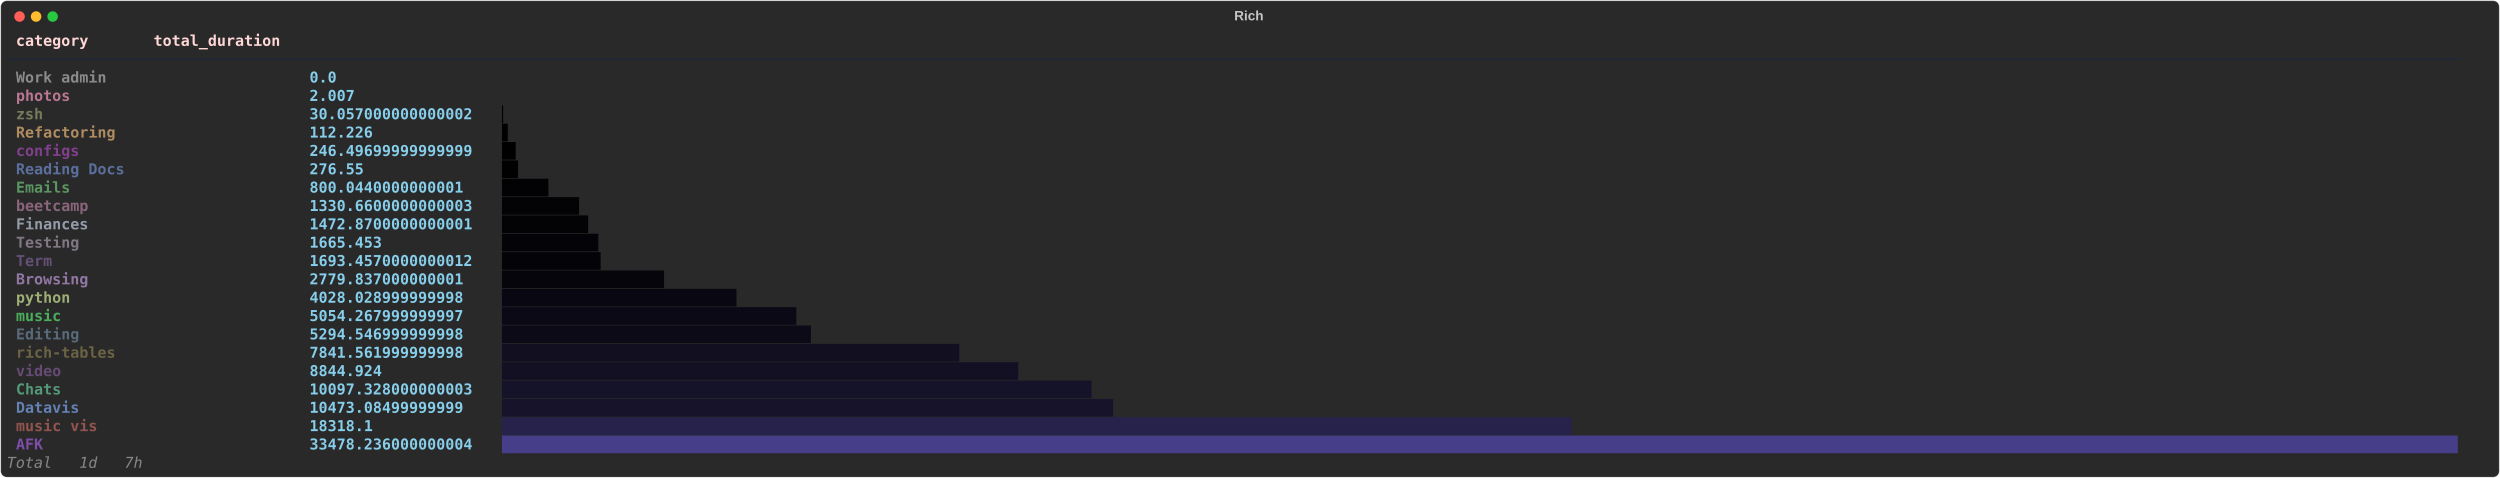
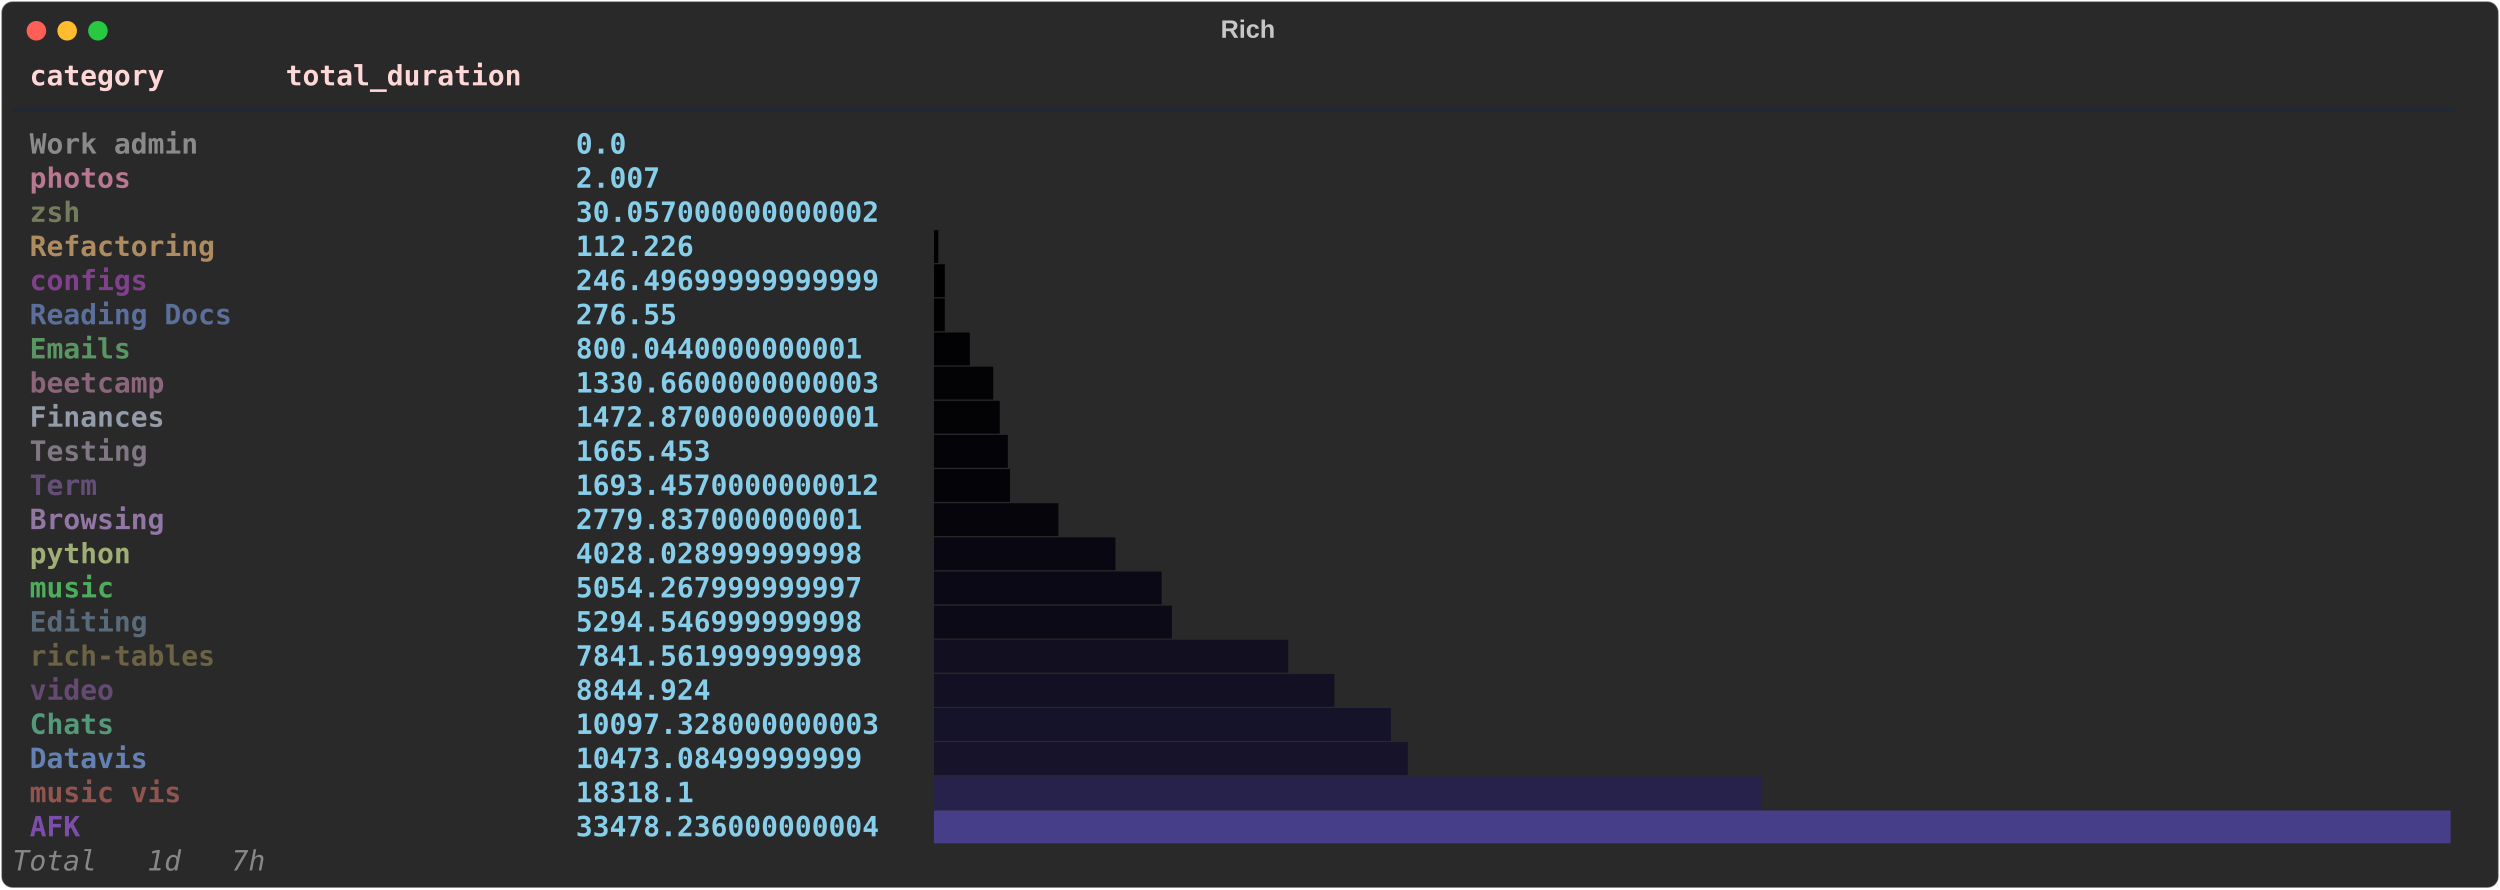
- <svg xmlns="http://www.w3.org/2000/svg" class="rich-terminal" viewBox="0 0 3325 635.6">
+ <svg xmlns="http://www.w3.org/2000/svg" class="rich-terminal" viewBox="0 0 1787 635.6">
  <style>

    @font-face {
        font-family: "Fira Code";
        src: local("FiraCode-Regular"),
                url("https://cdnjs.cloudflare.com/ajax/libs/firacode/6.2.0/woff2/FiraCode-Regular.woff2") format("woff2"),
                url("https://cdnjs.cloudflare.com/ajax/libs/firacode/6.2.0/woff/FiraCode-Regular.woff") format("woff");
        font-style: normal;
        font-weight: 400;
    }
    @font-face {
        font-family: "Fira Code";
        src: local("FiraCode-Bold"),
                url("https://cdnjs.cloudflare.com/ajax/libs/firacode/6.2.0/woff2/FiraCode-Bold.woff2") format("woff2"),
                url("https://cdnjs.cloudflare.com/ajax/libs/firacode/6.2.0/woff/FiraCode-Bold.woff") format("woff");
        font-style: bold;
        font-weight: 700;
    }

-     .terminal-477550939-matrix {
+     .terminal-991515842-matrix {
        font-family: Fira Code, monospace;
        font-size: 20px;
        line-height: 24.4px;
        font-variant-east-asian: full-width;
    }

-     .terminal-477550939-title {
+     .terminal-991515842-title {
        font-size: 18px;
        font-weight: bold;
        font-family: arial;
    }

-     .terminal-477550939-r1 { fill: #ffd7d7;font-weight: bold }
- .terminal-477550939-r2 { fill: #212733 }
- .terminal-477550939-r3 { fill: #c5c8c6 }
- .terminal-477550939-r4 { fill: #8b898a;font-weight: bold }
- .terminal-477550939-r5 { fill: #87ceeb;font-weight: bold }
- .terminal-477550939-r6 { fill: #000000 }
- .terminal-477550939-r7 { fill: #b97791;font-weight: bold }
- .terminal-477550939-r8 { fill: #757c5c;font-weight: bold }
- .terminal-477550939-r9 { fill: #af8c60;font-weight: bold }
- .terminal-477550939-r10 { fill: #823f8e;font-weight: bold }
- .terminal-477550939-r11 { fill: #010001 }
- .terminal-477550939-r12 { fill: #5a6f9c;font-weight: bold }
- .terminal-477550939-r13 { fill: #010101 }
- .terminal-477550939-r14 { fill: #5a9661;font-weight: bold }
- .terminal-477550939-r15 { fill: #020103 }
- .terminal-477550939-r16 { fill: #8a657b;font-weight: bold }
- .terminal-477550939-r17 { fill: #030205 }
- .terminal-477550939-r18 { fill: #939ca8;font-weight: bold }
- .terminal-477550939-r19 { fill: #030306 }
- .terminal-477550939-r20 { fill: #807684;font-weight: bold }
- .terminal-477550939-r21 { fill: #040307 }
- .terminal-477550939-r22 { fill: #654f76;font-weight: bold }
- .terminal-477550939-r23 { fill: #9277a5;font-weight: bold }
- .terminal-477550939-r24 { fill: #06050b }
- .terminal-477550939-r25 { fill: #9eae75;font-weight: bold }
- .terminal-477550939-r26 { fill: #090711 }
- .terminal-477550939-r27 { fill: #4cad5c;font-weight: bold }
- .terminal-477550939-r28 { fill: #0b0915 }
- .terminal-477550939-r29 { fill: #596a7b;font-weight: bold }
- .terminal-477550939-r30 { fill: #0b0a16 }
- .terminal-477550939-r31 { fill: #6b6343;font-weight: bold }
- .terminal-477550939-r32 { fill: #110f20 }
- .terminal-477550939-r33 { fill: #654a74;font-weight: bold }
- .terminal-477550939-r34 { fill: #131024 }
- .terminal-477550939-r35 { fill: #54997a;font-weight: bold }
- .terminal-477550939-r36 { fill: #15132a }
- .terminal-477550939-r37 { fill: #6481b3;font-weight: bold }
- .terminal-477550939-r38 { fill: #16132b }
- .terminal-477550939-r39 { fill: #91544e;font-weight: bold }
- .terminal-477550939-r40 { fill: #27224c }
- .terminal-477550939-r41 { fill: #7c4eaa;font-weight: bold }
- .terminal-477550939-r42 { fill: #473e8a }
- .terminal-477550939-r43 { fill: #868887;font-style: italic; }
+     .terminal-991515842-r1 { fill: #ffd7d7;font-weight: bold }
+ .terminal-991515842-r2 { fill: #212733 }
+ .terminal-991515842-r3 { fill: #c5c8c6 }
+ .terminal-991515842-r4 { fill: #8b898a;font-weight: bold }
+ .terminal-991515842-r5 { fill: #87ceeb;font-weight: bold }
+ .terminal-991515842-r6 { fill: #000000 }
+ .terminal-991515842-r7 { fill: #b97791;font-weight: bold }
+ .terminal-991515842-r8 { fill: #757c5c;font-weight: bold }
+ .terminal-991515842-r9 { fill: #af8c60;font-weight: bold }
+ .terminal-991515842-r10 { fill: #823f8e;font-weight: bold }
+ .terminal-991515842-r11 { fill: #010001 }
+ .terminal-991515842-r12 { fill: #5a6f9c;font-weight: bold }
+ .terminal-991515842-r13 { fill: #010101 }
+ .terminal-991515842-r14 { fill: #5a9661;font-weight: bold }
+ .terminal-991515842-r15 { fill: #020103 }
+ .terminal-991515842-r16 { fill: #8a657b;font-weight: bold }
+ .terminal-991515842-r17 { fill: #030205 }
+ .terminal-991515842-r18 { fill: #939ca8;font-weight: bold }
+ .terminal-991515842-r19 { fill: #030306 }
+ .terminal-991515842-r20 { fill: #807684;font-weight: bold }
+ .terminal-991515842-r21 { fill: #040307 }
+ .terminal-991515842-r22 { fill: #654f76;font-weight: bold }
+ .terminal-991515842-r23 { fill: #9277a5;font-weight: bold }
+ .terminal-991515842-r24 { fill: #06050b }
+ .terminal-991515842-r25 { fill: #9eae75;font-weight: bold }
+ .terminal-991515842-r26 { fill: #090711 }
+ .terminal-991515842-r27 { fill: #4cad5c;font-weight: bold }
+ .terminal-991515842-r28 { fill: #0b0915 }
+ .terminal-991515842-r29 { fill: #596a7b;font-weight: bold }
+ .terminal-991515842-r30 { fill: #0b0a16 }
+ .terminal-991515842-r31 { fill: #6b6343;font-weight: bold }
+ .terminal-991515842-r32 { fill: #110f20 }
+ .terminal-991515842-r33 { fill: #654a74;font-weight: bold }
+ .terminal-991515842-r34 { fill: #131024 }
+ .terminal-991515842-r35 { fill: #54997a;font-weight: bold }
+ .terminal-991515842-r36 { fill: #15132a }
+ .terminal-991515842-r37 { fill: #6481b3;font-weight: bold }
+ .terminal-991515842-r38 { fill: #16132b }
+ .terminal-991515842-r39 { fill: #91544e;font-weight: bold }
+ .terminal-991515842-r40 { fill: #27224c }
+ .terminal-991515842-r41 { fill: #7c4eaa;font-weight: bold }
+ .terminal-991515842-r42 { fill: #473e8a }
+ .terminal-991515842-r43 { fill: #868887;font-style: italic; }
    </style>
  <defs>
-     <clipPath id="terminal-477550939-clip-terminal">
-       <rect x="0" y="0" width="3305.2" height="584.6" />
-     </clipPath>
-     <clipPath id="terminal-477550939-line-0">
-       <rect x="0" y="1.5" width="3306.2" height="24.65" />
-     </clipPath>
-     <clipPath id="terminal-477550939-line-1">
-       <rect x="0" y="25.9" width="3306.2" height="24.65" />
-     </clipPath>
-     <clipPath id="terminal-477550939-line-2">
-       <rect x="0" y="50.3" width="3306.2" height="24.65" />
-     </clipPath>
-     <clipPath id="terminal-477550939-line-3">
-       <rect x="0" y="74.7" width="3306.2" height="24.65" />
-     </clipPath>
-     <clipPath id="terminal-477550939-line-4">
-       <rect x="0" y="99.1" width="3306.2" height="24.65" />
-     </clipPath>
-     <clipPath id="terminal-477550939-line-5">
-       <rect x="0" y="123.5" width="3306.2" height="24.65" />
-     </clipPath>
-     <clipPath id="terminal-477550939-line-6">
-       <rect x="0" y="147.9" width="3306.2" height="24.65" />
-     </clipPath>
-     <clipPath id="terminal-477550939-line-7">
-       <rect x="0" y="172.3" width="3306.2" height="24.65" />
-     </clipPath>
-     <clipPath id="terminal-477550939-line-8">
-       <rect x="0" y="196.7" width="3306.2" height="24.65" />
-     </clipPath>
-     <clipPath id="terminal-477550939-line-9">
-       <rect x="0" y="221.1" width="3306.2" height="24.65" />
-     </clipPath>
-     <clipPath id="terminal-477550939-line-10">
-       <rect x="0" y="245.5" width="3306.2" height="24.65" />
-     </clipPath>
-     <clipPath id="terminal-477550939-line-11">
-       <rect x="0" y="269.9" width="3306.2" height="24.65" />
-     </clipPath>
-     <clipPath id="terminal-477550939-line-12">
-       <rect x="0" y="294.3" width="3306.2" height="24.65" />
-     </clipPath>
-     <clipPath id="terminal-477550939-line-13">
-       <rect x="0" y="318.7" width="3306.2" height="24.65" />
-     </clipPath>
-     <clipPath id="terminal-477550939-line-14">
-       <rect x="0" y="343.1" width="3306.2" height="24.65" />
-     </clipPath>
-     <clipPath id="terminal-477550939-line-15">
-       <rect x="0" y="367.5" width="3306.2" height="24.65" />
-     </clipPath>
-     <clipPath id="terminal-477550939-line-16">
-       <rect x="0" y="391.9" width="3306.2" height="24.65" />
-     </clipPath>
-     <clipPath id="terminal-477550939-line-17">
-       <rect x="0" y="416.3" width="3306.2" height="24.65" />
-     </clipPath>
-     <clipPath id="terminal-477550939-line-18">
-       <rect x="0" y="440.7" width="3306.2" height="24.65" />
-     </clipPath>
-     <clipPath id="terminal-477550939-line-19">
-       <rect x="0" y="465.1" width="3306.2" height="24.65" />
-     </clipPath>
-     <clipPath id="terminal-477550939-line-20">
-       <rect x="0" y="489.5" width="3306.2" height="24.65" />
-     </clipPath>
-     <clipPath id="terminal-477550939-line-21">
-       <rect x="0" y="513.9" width="3306.2" height="24.65" />
-     </clipPath>
-     <clipPath id="terminal-477550939-line-22">
-       <rect x="0" y="538.3" width="3306.2" height="24.65" />
+     <clipPath id="terminal-991515842-clip-terminal">
+       <rect x="0" y="0" width="1768.0" height="584.6" />
+     </clipPath>
+     <clipPath id="terminal-991515842-line-0">
+       <rect x="0" y="1.5" width="1769" height="24.65" />
+     </clipPath>
+     <clipPath id="terminal-991515842-line-1">
+       <rect x="0" y="25.9" width="1769" height="24.65" />
+     </clipPath>
+     <clipPath id="terminal-991515842-line-2">
+       <rect x="0" y="50.3" width="1769" height="24.65" />
+     </clipPath>
+     <clipPath id="terminal-991515842-line-3">
+       <rect x="0" y="74.7" width="1769" height="24.65" />
+     </clipPath>
+     <clipPath id="terminal-991515842-line-4">
+       <rect x="0" y="99.1" width="1769" height="24.65" />
+     </clipPath>
+     <clipPath id="terminal-991515842-line-5">
+       <rect x="0" y="123.5" width="1769" height="24.65" />
+     </clipPath>
+     <clipPath id="terminal-991515842-line-6">
+       <rect x="0" y="147.9" width="1769" height="24.65" />
+     </clipPath>
+     <clipPath id="terminal-991515842-line-7">
+       <rect x="0" y="172.3" width="1769" height="24.65" />
+     </clipPath>
+     <clipPath id="terminal-991515842-line-8">
+       <rect x="0" y="196.7" width="1769" height="24.65" />
+     </clipPath>
+     <clipPath id="terminal-991515842-line-9">
+       <rect x="0" y="221.1" width="1769" height="24.65" />
+     </clipPath>
+     <clipPath id="terminal-991515842-line-10">
+       <rect x="0" y="245.5" width="1769" height="24.65" />
+     </clipPath>
+     <clipPath id="terminal-991515842-line-11">
+       <rect x="0" y="269.9" width="1769" height="24.65" />
+     </clipPath>
+     <clipPath id="terminal-991515842-line-12">
+       <rect x="0" y="294.3" width="1769" height="24.65" />
+     </clipPath>
+     <clipPath id="terminal-991515842-line-13">
+       <rect x="0" y="318.7" width="1769" height="24.65" />
+     </clipPath>
+     <clipPath id="terminal-991515842-line-14">
+       <rect x="0" y="343.1" width="1769" height="24.65" />
+     </clipPath>
+     <clipPath id="terminal-991515842-line-15">
+       <rect x="0" y="367.5" width="1769" height="24.65" />
+     </clipPath>
+     <clipPath id="terminal-991515842-line-16">
+       <rect x="0" y="391.9" width="1769" height="24.65" />
+     </clipPath>
+     <clipPath id="terminal-991515842-line-17">
+       <rect x="0" y="416.3" width="1769" height="24.65" />
+     </clipPath>
+     <clipPath id="terminal-991515842-line-18">
+       <rect x="0" y="440.7" width="1769" height="24.65" />
+     </clipPath>
+     <clipPath id="terminal-991515842-line-19">
+       <rect x="0" y="465.1" width="1769" height="24.65" />
+     </clipPath>
+     <clipPath id="terminal-991515842-line-20">
+       <rect x="0" y="489.5" width="1769" height="24.65" />
+     </clipPath>
+     <clipPath id="terminal-991515842-line-21">
+       <rect x="0" y="513.9" width="1769" height="24.65" />
+     </clipPath>
+     <clipPath id="terminal-991515842-line-22">
+       <rect x="0" y="538.3" width="1769" height="24.65" />
    </clipPath>
  </defs>
-   <rect fill="#292929" stroke="rgba(255,255,255,0.35)" stroke-width="1" x="1" y="1" width="3323" height="633.6" rx="8" />
-   <text class="terminal-477550939-title" fill="#c5c8c6" text-anchor="middle" x="1661" y="27">Rich</text>
+   <rect fill="#292929" stroke="rgba(255,255,255,0.35)" stroke-width="1" x="1" y="1" width="1785" height="633.6" rx="8" />
+   <text class="terminal-991515842-title" fill="#c5c8c6" text-anchor="middle" x="892" y="27">Rich</text>
  <g transform="translate(26,22)">
    <circle cx="0" cy="0" r="7" fill="#ff5f57" />
    <circle cx="22" cy="0" r="7" fill="#febc2e" />
    <circle cx="44" cy="0" r="7" fill="#28c840" />
  </g>
-   <g transform="translate(9, 41)" clip-path="url(#terminal-477550939-clip-terminal)">
-     <g class="terminal-477550939-matrix">
-       <text class="terminal-477550939-r1" x="12.2" y="20" textLength="146.4" clip-path="url(#terminal-477550939-line-0)">category    </text>
-       <text class="terminal-477550939-r1" x="195.2" y="20" textLength="170.8" clip-path="url(#terminal-477550939-line-0)">total_duration</text>
-       <text class="terminal-477550939-r3" x="3306.2" y="20" textLength="12.2" clip-path="url(#terminal-477550939-line-0)">
- </text>
-       <text class="terminal-477550939-r2" x="0" y="44.4" textLength="3306.2" clip-path="url(#terminal-477550939-line-1)">━━━━━━━━━━━━━━━━━━━━━━━━━━━━━━━━━━━━━━━━━━━━━━━━━━━━━━━━━━━━━━━━━━━━━━━━━━━━━━━━━━━━━━━━━━━━━━━━━━━━━━━━━━━━━━━━━━━━━━━━━━━━━━━━━━━━━━━━━━━━━━━━━━━━━━━━━━━━━━━━━━━━━━━━━━━━━━━━━━━━━━━━━━━━━━━━━━━━━━━━━━━━━━━━━━━━━━━━━━━━━━━━━━━━━━━━━━━━━━━━━━━━━━━━━━━━━━━━━━━━━━━━━━━━━━━</text>
-       <text class="terminal-477550939-r3" x="3306.2" y="44.4" textLength="12.2" clip-path="url(#terminal-477550939-line-1)">
- </text>
-       <text class="terminal-477550939-r4" x="12.2" y="68.8" textLength="122" clip-path="url(#terminal-477550939-line-2)">Work admin</text>
-       <text class="terminal-477550939-r5" x="402.6" y="68.8" textLength="36.6" clip-path="url(#terminal-477550939-line-2)">0.0</text>
-       <text class="terminal-477550939-r3" x="3306.2" y="68.8" textLength="12.2" clip-path="url(#terminal-477550939-line-2)">
- </text>
-       <text class="terminal-477550939-r7" x="12.2" y="93.2" textLength="73.2" clip-path="url(#terminal-477550939-line-3)">photos</text>
-       <text class="terminal-477550939-r5" x="402.6" y="93.2" textLength="61" clip-path="url(#terminal-477550939-line-3)">2.007</text>
-       <text class="terminal-477550939-r3" x="3306.2" y="93.2" textLength="12.2" clip-path="url(#terminal-477550939-line-3)">
- </text>
-       <text class="terminal-477550939-r8" x="12.2" y="117.6" textLength="36.6" clip-path="url(#terminal-477550939-line-4)">zsh</text>
-       <text class="terminal-477550939-r5" x="402.6" y="117.6" textLength="219.6" clip-path="url(#terminal-477550939-line-4)">30.057000000000002</text>
-       <text class="terminal-477550939-r6" x="658.8" y="117.6" textLength="2635.2" clip-path="url(#terminal-477550939-line-4)">▏                                                                                                                                                                                                                       </text>
-       <text class="terminal-477550939-r3" x="3306.2" y="117.6" textLength="12.2" clip-path="url(#terminal-477550939-line-4)">
- </text>
-       <text class="terminal-477550939-r9" x="12.2" y="142" textLength="134.2" clip-path="url(#terminal-477550939-line-5)">Refactoring</text>
-       <text class="terminal-477550939-r5" x="402.6" y="142" textLength="85.4" clip-path="url(#terminal-477550939-line-5)">112.226</text>
-       <text class="terminal-477550939-r6" x="658.8" y="142" textLength="2635.2" clip-path="url(#terminal-477550939-line-5)">▋                                                                                                                                                                                                                       </text>
-       <text class="terminal-477550939-r3" x="3306.2" y="142" textLength="12.2" clip-path="url(#terminal-477550939-line-5)">
- </text>
-       <text class="terminal-477550939-r10" x="12.2" y="166.4" textLength="85.4" clip-path="url(#terminal-477550939-line-6)">configs</text>
-       <text class="terminal-477550939-r5" x="402.6" y="166.4" textLength="219.6" clip-path="url(#terminal-477550939-line-6)">246.49699999999999</text>
-       <text class="terminal-477550939-r11" x="658.8" y="166.4" textLength="2635.2" clip-path="url(#terminal-477550939-line-6)">█▌                                                                                                                                                                                                                      </text>
-       <text class="terminal-477550939-r3" x="3306.2" y="166.4" textLength="12.2" clip-path="url(#terminal-477550939-line-6)">
- </text>
-       <text class="terminal-477550939-r12" x="12.2" y="190.8" textLength="146.4" clip-path="url(#terminal-477550939-line-7)">Reading Docs</text>
-       <text class="terminal-477550939-r5" x="402.6" y="190.8" textLength="73.2" clip-path="url(#terminal-477550939-line-7)">276.55</text>
-       <text class="terminal-477550939-r13" x="658.8" y="190.8" textLength="2635.2" clip-path="url(#terminal-477550939-line-7)">█▊                                                                                                                                                                                                                      </text>
-       <text class="terminal-477550939-r3" x="3306.2" y="190.8" textLength="12.2" clip-path="url(#terminal-477550939-line-7)">
- </text>
-       <text class="terminal-477550939-r14" x="12.2" y="215.2" textLength="73.2" clip-path="url(#terminal-477550939-line-8)">Emails</text>
-       <text class="terminal-477550939-r5" x="402.6" y="215.2" textLength="207.4" clip-path="url(#terminal-477550939-line-8)">800.0440000000001</text>
-       <text class="terminal-477550939-r15" x="658.8" y="215.2" textLength="2635.2" clip-path="url(#terminal-477550939-line-8)">█████▏                                                                                                                                                                                                                  </text>
-       <text class="terminal-477550939-r3" x="3306.2" y="215.2" textLength="12.2" clip-path="url(#terminal-477550939-line-8)">
- </text>
-       <text class="terminal-477550939-r16" x="12.2" y="239.6" textLength="97.6" clip-path="url(#terminal-477550939-line-9)">beetcamp</text>
-       <text class="terminal-477550939-r5" x="402.6" y="239.6" textLength="219.6" clip-path="url(#terminal-477550939-line-9)">1330.6600000000003</text>
-       <text class="terminal-477550939-r17" x="658.8" y="239.6" textLength="2635.2" clip-path="url(#terminal-477550939-line-9)">████████▌                                                                                                                                                                                                               </text>
-       <text class="terminal-477550939-r3" x="3306.2" y="239.6" textLength="12.2" clip-path="url(#terminal-477550939-line-9)">
- </text>
-       <text class="terminal-477550939-r18" x="12.2" y="264" textLength="97.6" clip-path="url(#terminal-477550939-line-10)">Finances</text>
-       <text class="terminal-477550939-r5" x="402.6" y="264" textLength="219.6" clip-path="url(#terminal-477550939-line-10)">1472.8700000000001</text>
-       <text class="terminal-477550939-r19" x="658.8" y="264" textLength="2635.2" clip-path="url(#terminal-477550939-line-10)">█████████▌                                                                                                                                                                                                              </text>
-       <text class="terminal-477550939-r3" x="3306.2" y="264" textLength="12.2" clip-path="url(#terminal-477550939-line-10)">
- </text>
-       <text class="terminal-477550939-r20" x="12.2" y="288.4" textLength="85.4" clip-path="url(#terminal-477550939-line-11)">Testing</text>
-       <text class="terminal-477550939-r5" x="402.6" y="288.4" textLength="97.6" clip-path="url(#terminal-477550939-line-11)">1665.453</text>
-       <text class="terminal-477550939-r21" x="658.8" y="288.4" textLength="2635.2" clip-path="url(#terminal-477550939-line-11)">██████████▋                                                                                                                                                                                                             </text>
-       <text class="terminal-477550939-r3" x="3306.2" y="288.4" textLength="12.2" clip-path="url(#terminal-477550939-line-11)">
- </text>
-       <text class="terminal-477550939-r22" x="12.2" y="312.8" textLength="48.8" clip-path="url(#terminal-477550939-line-12)">Term</text>
-       <text class="terminal-477550939-r5" x="402.6" y="312.8" textLength="219.6" clip-path="url(#terminal-477550939-line-12)">1693.4570000000012</text>
-       <text class="terminal-477550939-r21" x="658.8" y="312.8" textLength="2635.2" clip-path="url(#terminal-477550939-line-12)">██████████▉                                                                                                                                                                                                             </text>
-       <text class="terminal-477550939-r3" x="3306.2" y="312.8" textLength="12.2" clip-path="url(#terminal-477550939-line-12)">
- </text>
-       <text class="terminal-477550939-r23" x="12.2" y="337.2" textLength="97.6" clip-path="url(#terminal-477550939-line-13)">Browsing</text>
-       <text class="terminal-477550939-r5" x="402.6" y="337.2" textLength="207.4" clip-path="url(#terminal-477550939-line-13)">2779.837000000001</text>
-       <text class="terminal-477550939-r24" x="658.8" y="337.2" textLength="2635.2" clip-path="url(#terminal-477550939-line-13)">█████████████████▉                                                                                                                                                                                                      </text>
-       <text class="terminal-477550939-r3" x="3306.2" y="337.2" textLength="12.2" clip-path="url(#terminal-477550939-line-13)">
- </text>
-       <text class="terminal-477550939-r25" x="12.2" y="361.6" textLength="73.2" clip-path="url(#terminal-477550939-line-14)">python</text>
-       <text class="terminal-477550939-r5" x="402.6" y="361.6" textLength="207.4" clip-path="url(#terminal-477550939-line-14)">4028.028999999998</text>
-       <text class="terminal-477550939-r26" x="658.8" y="361.6" textLength="2635.2" clip-path="url(#terminal-477550939-line-14)">█████████████████████████▉                                                                                                                                                                                              </text>
-       <text class="terminal-477550939-r3" x="3306.2" y="361.6" textLength="12.2" clip-path="url(#terminal-477550939-line-14)">
- </text>
-       <text class="terminal-477550939-r27" x="12.2" y="386" textLength="61" clip-path="url(#terminal-477550939-line-15)">music</text>
-       <text class="terminal-477550939-r5" x="402.6" y="386" textLength="207.4" clip-path="url(#terminal-477550939-line-15)">5054.267999999997</text>
-       <text class="terminal-477550939-r28" x="658.8" y="386" textLength="2635.2" clip-path="url(#terminal-477550939-line-15)">████████████████████████████████▌                                                                                                                                                                                       </text>
-       <text class="terminal-477550939-r3" x="3306.2" y="386" textLength="12.2" clip-path="url(#terminal-477550939-line-15)">
- </text>
-       <text class="terminal-477550939-r29" x="12.2" y="410.4" textLength="85.4" clip-path="url(#terminal-477550939-line-16)">Editing</text>
-       <text class="terminal-477550939-r5" x="402.6" y="410.4" textLength="207.4" clip-path="url(#terminal-477550939-line-16)">5294.546999999998</text>
-       <text class="terminal-477550939-r30" x="658.8" y="410.4" textLength="2635.2" clip-path="url(#terminal-477550939-line-16)">██████████████████████████████████▏                                                                                                                                                                                     </text>
-       <text class="terminal-477550939-r3" x="3306.2" y="410.4" textLength="12.2" clip-path="url(#terminal-477550939-line-16)">
- </text>
-       <text class="terminal-477550939-r31" x="12.2" y="434.8" textLength="134.2" clip-path="url(#terminal-477550939-line-17)">rich-tables</text>
-       <text class="terminal-477550939-r5" x="402.6" y="434.8" textLength="207.4" clip-path="url(#terminal-477550939-line-17)">7841.561999999998</text>
-       <text class="terminal-477550939-r32" x="658.8" y="434.8" textLength="2635.2" clip-path="url(#terminal-477550939-line-17)">██████████████████████████████████████████████████▌                                                                                                                                                                     </text>
-       <text class="terminal-477550939-r3" x="3306.2" y="434.8" textLength="12.2" clip-path="url(#terminal-477550939-line-17)">
- </text>
-       <text class="terminal-477550939-r33" x="12.2" y="459.2" textLength="61" clip-path="url(#terminal-477550939-line-18)">video</text>
-       <text class="terminal-477550939-r5" x="402.6" y="459.2" textLength="97.6" clip-path="url(#terminal-477550939-line-18)">8844.924</text>
-       <text class="terminal-477550939-r34" x="658.8" y="459.2" textLength="2635.2" clip-path="url(#terminal-477550939-line-18)">█████████████████████████████████████████████████████████                                                                                                                                                               </text>
-       <text class="terminal-477550939-r3" x="3306.2" y="459.2" textLength="12.2" clip-path="url(#terminal-477550939-line-18)">
- </text>
-       <text class="terminal-477550939-r35" x="12.2" y="483.6" textLength="61" clip-path="url(#terminal-477550939-line-19)">Chats</text>
-       <text class="terminal-477550939-r5" x="402.6" y="483.6" textLength="219.6" clip-path="url(#terminal-477550939-line-19)">10097.328000000003</text>
-       <text class="terminal-477550939-r36" x="658.8" y="483.6" textLength="2635.2" clip-path="url(#terminal-477550939-line-19)">█████████████████████████████████████████████████████████████████▏                                                                                                                                                      </text>
-       <text class="terminal-477550939-r3" x="3306.2" y="483.6" textLength="12.2" clip-path="url(#terminal-477550939-line-19)">
- </text>
-       <text class="terminal-477550939-r37" x="12.2" y="508" textLength="85.4" clip-path="url(#terminal-477550939-line-20)">Datavis</text>
-       <text class="terminal-477550939-r5" x="402.6" y="508" textLength="207.4" clip-path="url(#terminal-477550939-line-20)">10473.08499999999</text>
-       <text class="terminal-477550939-r38" x="658.8" y="508" textLength="2635.2" clip-path="url(#terminal-477550939-line-20)">███████████████████████████████████████████████████████████████████▌                                                                                                                                                    </text>
-       <text class="terminal-477550939-r3" x="3306.2" y="508" textLength="12.2" clip-path="url(#terminal-477550939-line-20)">
- </text>
-       <text class="terminal-477550939-r39" x="12.2" y="532.4" textLength="109.8" clip-path="url(#terminal-477550939-line-21)">music vis</text>
-       <text class="terminal-477550939-r5" x="402.6" y="532.4" textLength="85.4" clip-path="url(#terminal-477550939-line-21)">18318.1</text>
-       <text class="terminal-477550939-r40" x="658.8" y="532.4" textLength="2635.2" clip-path="url(#terminal-477550939-line-21)">██████████████████████████████████████████████████████████████████████████████████████████████████████████████████████▏                                                                                                 </text>
-       <text class="terminal-477550939-r3" x="3306.2" y="532.4" textLength="12.2" clip-path="url(#terminal-477550939-line-21)">
- </text>
-       <text class="terminal-477550939-r41" x="12.2" y="556.8" textLength="36.6" clip-path="url(#terminal-477550939-line-22)">AFK</text>
-       <text class="terminal-477550939-r5" x="402.6" y="556.8" textLength="219.6" clip-path="url(#terminal-477550939-line-22)">33478.236000000004</text>
-       <text class="terminal-477550939-r42" x="658.8" y="556.8" textLength="2635.2" clip-path="url(#terminal-477550939-line-22)">████████████████████████████████████████████████████████████████████████████████████████████████████████████████████████████████████████████████████████████████████████████████████████████████████████████████████████</text>
-       <text class="terminal-477550939-r3" x="3306.2" y="556.8" textLength="12.2" clip-path="url(#terminal-477550939-line-22)">
- </text>
-       <text class="terminal-477550939-r43" x="0" y="581.2" textLength="3306.2" clip-path="url(#terminal-477550939-line-23)">Total   1d   7h                                                                                                                                                                                                                                                                </text>
-       <text class="terminal-477550939-r3" x="3306.2" y="581.2" textLength="12.2" clip-path="url(#terminal-477550939-line-23)">
+   <g transform="translate(9, 41)" clip-path="url(#terminal-991515842-clip-terminal)">
+     <g class="terminal-991515842-matrix">
+       <text class="terminal-991515842-r1" x="12.2" y="20" textLength="146.4" clip-path="url(#terminal-991515842-line-0)">category    </text>
+       <text class="terminal-991515842-r1" x="195.2" y="20" textLength="170.8" clip-path="url(#terminal-991515842-line-0)">total_duration</text>
+       <text class="terminal-991515842-r3" x="1769" y="20" textLength="12.2" clip-path="url(#terminal-991515842-line-0)">
+ </text>
+       <text class="terminal-991515842-r2" x="0" y="44.4" textLength="1769" clip-path="url(#terminal-991515842-line-1)">━━━━━━━━━━━━━━━━━━━━━━━━━━━━━━━━━━━━━━━━━━━━━━━━━━━━━━━━━━━━━━━━━━━━━━━━━━━━━━━━━━━━━━━━━━━━━━━━━━━━━━━━━━━━━━━━━━━━━━━━━━━━━━━━━━━━━━━━━━━━━━━━━</text>
+       <text class="terminal-991515842-r3" x="1769" y="44.4" textLength="12.2" clip-path="url(#terminal-991515842-line-1)">
+ </text>
+       <text class="terminal-991515842-r4" x="12.2" y="68.8" textLength="122" clip-path="url(#terminal-991515842-line-2)">Work admin</text>
+       <text class="terminal-991515842-r5" x="402.6" y="68.8" textLength="36.6" clip-path="url(#terminal-991515842-line-2)">0.0</text>
+       <text class="terminal-991515842-r3" x="1769" y="68.8" textLength="12.2" clip-path="url(#terminal-991515842-line-2)">
+ </text>
+       <text class="terminal-991515842-r7" x="12.2" y="93.2" textLength="73.2" clip-path="url(#terminal-991515842-line-3)">photos</text>
+       <text class="terminal-991515842-r5" x="402.6" y="93.2" textLength="61" clip-path="url(#terminal-991515842-line-3)">2.007</text>
+       <text class="terminal-991515842-r3" x="1769" y="93.2" textLength="12.2" clip-path="url(#terminal-991515842-line-3)">
+ </text>
+       <text class="terminal-991515842-r8" x="12.2" y="117.6" textLength="36.6" clip-path="url(#terminal-991515842-line-4)">zsh</text>
+       <text class="terminal-991515842-r5" x="402.6" y="117.6" textLength="219.6" clip-path="url(#terminal-991515842-line-4)">30.057000000000002</text>
+       <text class="terminal-991515842-r3" x="1769" y="117.6" textLength="12.2" clip-path="url(#terminal-991515842-line-4)">
+ </text>
+       <text class="terminal-991515842-r9" x="12.2" y="142" textLength="134.2" clip-path="url(#terminal-991515842-line-5)">Refactoring</text>
+       <text class="terminal-991515842-r5" x="402.6" y="142" textLength="85.4" clip-path="url(#terminal-991515842-line-5)">112.226</text>
+       <text class="terminal-991515842-r6" x="658.8" y="142" textLength="1098" clip-path="url(#terminal-991515842-line-5)">▎                                                                                         </text>
+       <text class="terminal-991515842-r3" x="1769" y="142" textLength="12.2" clip-path="url(#terminal-991515842-line-5)">
+ </text>
+       <text class="terminal-991515842-r10" x="12.2" y="166.4" textLength="85.4" clip-path="url(#terminal-991515842-line-6)">configs</text>
+       <text class="terminal-991515842-r5" x="402.6" y="166.4" textLength="219.6" clip-path="url(#terminal-991515842-line-6)">246.49699999999999</text>
+       <text class="terminal-991515842-r11" x="658.8" y="166.4" textLength="1098" clip-path="url(#terminal-991515842-line-6)">▋                                                                                         </text>
+       <text class="terminal-991515842-r3" x="1769" y="166.4" textLength="12.2" clip-path="url(#terminal-991515842-line-6)">
+ </text>
+       <text class="terminal-991515842-r12" x="12.2" y="190.8" textLength="146.4" clip-path="url(#terminal-991515842-line-7)">Reading Docs</text>
+       <text class="terminal-991515842-r5" x="402.6" y="190.8" textLength="73.2" clip-path="url(#terminal-991515842-line-7)">276.55</text>
+       <text class="terminal-991515842-r13" x="658.8" y="190.8" textLength="1098" clip-path="url(#terminal-991515842-line-7)">▋                                                                                         </text>
+       <text class="terminal-991515842-r3" x="1769" y="190.8" textLength="12.2" clip-path="url(#terminal-991515842-line-7)">
+ </text>
+       <text class="terminal-991515842-r14" x="12.2" y="215.2" textLength="73.2" clip-path="url(#terminal-991515842-line-8)">Emails</text>
+       <text class="terminal-991515842-r5" x="402.6" y="215.2" textLength="207.4" clip-path="url(#terminal-991515842-line-8)">800.0440000000001</text>
+       <text class="terminal-991515842-r15" x="658.8" y="215.2" textLength="1098" clip-path="url(#terminal-991515842-line-8)">██▏                                                                                       </text>
+       <text class="terminal-991515842-r3" x="1769" y="215.2" textLength="12.2" clip-path="url(#terminal-991515842-line-8)">
+ </text>
+       <text class="terminal-991515842-r16" x="12.2" y="239.6" textLength="97.6" clip-path="url(#terminal-991515842-line-9)">beetcamp</text>
+       <text class="terminal-991515842-r5" x="402.6" y="239.6" textLength="219.6" clip-path="url(#terminal-991515842-line-9)">1330.6600000000003</text>
+       <text class="terminal-991515842-r17" x="658.8" y="239.6" textLength="1098" clip-path="url(#terminal-991515842-line-9)">███▌                                                                                      </text>
+       <text class="terminal-991515842-r3" x="1769" y="239.6" textLength="12.2" clip-path="url(#terminal-991515842-line-9)">
+ </text>
+       <text class="terminal-991515842-r18" x="12.2" y="264" textLength="97.6" clip-path="url(#terminal-991515842-line-10)">Finances</text>
+       <text class="terminal-991515842-r5" x="402.6" y="264" textLength="219.6" clip-path="url(#terminal-991515842-line-10)">1472.8700000000001</text>
+       <text class="terminal-991515842-r19" x="658.8" y="264" textLength="1098" clip-path="url(#terminal-991515842-line-10)">███▉                                                                                      </text>
+       <text class="terminal-991515842-r3" x="1769" y="264" textLength="12.2" clip-path="url(#terminal-991515842-line-10)">
+ </text>
+       <text class="terminal-991515842-r20" x="12.2" y="288.4" textLength="85.4" clip-path="url(#terminal-991515842-line-11)">Testing</text>
+       <text class="terminal-991515842-r5" x="402.6" y="288.4" textLength="97.6" clip-path="url(#terminal-991515842-line-11)">1665.453</text>
+       <text class="terminal-991515842-r21" x="658.8" y="288.4" textLength="1098" clip-path="url(#terminal-991515842-line-11)">████▍                                                                                     </text>
+       <text class="terminal-991515842-r3" x="1769" y="288.4" textLength="12.2" clip-path="url(#terminal-991515842-line-11)">
+ </text>
+       <text class="terminal-991515842-r22" x="12.2" y="312.8" textLength="48.8" clip-path="url(#terminal-991515842-line-12)">Term</text>
+       <text class="terminal-991515842-r5" x="402.6" y="312.8" textLength="219.6" clip-path="url(#terminal-991515842-line-12)">1693.4570000000012</text>
+       <text class="terminal-991515842-r21" x="658.8" y="312.8" textLength="1098" clip-path="url(#terminal-991515842-line-12)">████▌                                                                                     </text>
+       <text class="terminal-991515842-r3" x="1769" y="312.8" textLength="12.2" clip-path="url(#terminal-991515842-line-12)">
+ </text>
+       <text class="terminal-991515842-r23" x="12.2" y="337.2" textLength="97.6" clip-path="url(#terminal-991515842-line-13)">Browsing</text>
+       <text class="terminal-991515842-r5" x="402.6" y="337.2" textLength="207.4" clip-path="url(#terminal-991515842-line-13)">2779.837000000001</text>
+       <text class="terminal-991515842-r24" x="658.8" y="337.2" textLength="1098" clip-path="url(#terminal-991515842-line-13)">███████▍                                                                                  </text>
+       <text class="terminal-991515842-r3" x="1769" y="337.2" textLength="12.2" clip-path="url(#terminal-991515842-line-13)">
+ </text>
+       <text class="terminal-991515842-r25" x="12.2" y="361.6" textLength="73.2" clip-path="url(#terminal-991515842-line-14)">python</text>
+       <text class="terminal-991515842-r5" x="402.6" y="361.6" textLength="207.4" clip-path="url(#terminal-991515842-line-14)">4028.028999999998</text>
+       <text class="terminal-991515842-r26" x="658.8" y="361.6" textLength="1098" clip-path="url(#terminal-991515842-line-14)">██████████▊                                                                               </text>
+       <text class="terminal-991515842-r3" x="1769" y="361.6" textLength="12.2" clip-path="url(#terminal-991515842-line-14)">
+ </text>
+       <text class="terminal-991515842-r27" x="12.2" y="386" textLength="61" clip-path="url(#terminal-991515842-line-15)">music</text>
+       <text class="terminal-991515842-r5" x="402.6" y="386" textLength="207.4" clip-path="url(#terminal-991515842-line-15)">5054.267999999997</text>
+       <text class="terminal-991515842-r28" x="658.8" y="386" textLength="1098" clip-path="url(#terminal-991515842-line-15)">█████████████▌                                                                            </text>
+       <text class="terminal-991515842-r3" x="1769" y="386" textLength="12.2" clip-path="url(#terminal-991515842-line-15)">
+ </text>
+       <text class="terminal-991515842-r29" x="12.2" y="410.4" textLength="85.4" clip-path="url(#terminal-991515842-line-16)">Editing</text>
+       <text class="terminal-991515842-r5" x="402.6" y="410.4" textLength="207.4" clip-path="url(#terminal-991515842-line-16)">5294.546999999998</text>
+       <text class="terminal-991515842-r30" x="658.8" y="410.4" textLength="1098" clip-path="url(#terminal-991515842-line-16)">██████████████▏                                                                           </text>
+       <text class="terminal-991515842-r3" x="1769" y="410.4" textLength="12.2" clip-path="url(#terminal-991515842-line-16)">
+ </text>
+       <text class="terminal-991515842-r31" x="12.2" y="434.8" textLength="134.2" clip-path="url(#terminal-991515842-line-17)">rich-tables</text>
+       <text class="terminal-991515842-r5" x="402.6" y="434.8" textLength="207.4" clip-path="url(#terminal-991515842-line-17)">7841.561999999998</text>
+       <text class="terminal-991515842-r32" x="658.8" y="434.8" textLength="1098" clip-path="url(#terminal-991515842-line-17)">█████████████████████                                                                     </text>
+       <text class="terminal-991515842-r3" x="1769" y="434.8" textLength="12.2" clip-path="url(#terminal-991515842-line-17)">
+ </text>
+       <text class="terminal-991515842-r33" x="12.2" y="459.2" textLength="61" clip-path="url(#terminal-991515842-line-18)">video</text>
+       <text class="terminal-991515842-r5" x="402.6" y="459.2" textLength="97.6" clip-path="url(#terminal-991515842-line-18)">8844.924</text>
+       <text class="terminal-991515842-r34" x="658.8" y="459.2" textLength="1098" clip-path="url(#terminal-991515842-line-18)">███████████████████████▊                                                                  </text>
+       <text class="terminal-991515842-r3" x="1769" y="459.2" textLength="12.2" clip-path="url(#terminal-991515842-line-18)">
+ </text>
+       <text class="terminal-991515842-r35" x="12.2" y="483.6" textLength="61" clip-path="url(#terminal-991515842-line-19)">Chats</text>
+       <text class="terminal-991515842-r5" x="402.6" y="483.6" textLength="219.6" clip-path="url(#terminal-991515842-line-19)">10097.328000000003</text>
+       <text class="terminal-991515842-r36" x="658.8" y="483.6" textLength="1098" clip-path="url(#terminal-991515842-line-19)">███████████████████████████▏                                                              </text>
+       <text class="terminal-991515842-r3" x="1769" y="483.6" textLength="12.2" clip-path="url(#terminal-991515842-line-19)">
+ </text>
+       <text class="terminal-991515842-r37" x="12.2" y="508" textLength="85.4" clip-path="url(#terminal-991515842-line-20)">Datavis</text>
+       <text class="terminal-991515842-r5" x="402.6" y="508" textLength="207.4" clip-path="url(#terminal-991515842-line-20)">10473.08499999999</text>
+       <text class="terminal-991515842-r38" x="658.8" y="508" textLength="1098" clip-path="url(#terminal-991515842-line-20)">████████████████████████████▏                                                             </text>
+       <text class="terminal-991515842-r3" x="1769" y="508" textLength="12.2" clip-path="url(#terminal-991515842-line-20)">
+ </text>
+       <text class="terminal-991515842-r39" x="12.2" y="532.4" textLength="109.8" clip-path="url(#terminal-991515842-line-21)">music vis</text>
+       <text class="terminal-991515842-r5" x="402.6" y="532.4" textLength="85.4" clip-path="url(#terminal-991515842-line-21)">18318.1</text>
+       <text class="terminal-991515842-r40" x="658.8" y="532.4" textLength="1098" clip-path="url(#terminal-991515842-line-21)">█████████████████████████████████████████████████▏                                        </text>
+       <text class="terminal-991515842-r3" x="1769" y="532.4" textLength="12.2" clip-path="url(#terminal-991515842-line-21)">
+ </text>
+       <text class="terminal-991515842-r41" x="12.2" y="556.8" textLength="36.6" clip-path="url(#terminal-991515842-line-22)">AFK</text>
+       <text class="terminal-991515842-r5" x="402.6" y="556.8" textLength="219.6" clip-path="url(#terminal-991515842-line-22)">33478.236000000004</text>
+       <text class="terminal-991515842-r42" x="658.8" y="556.8" textLength="1098" clip-path="url(#terminal-991515842-line-22)">██████████████████████████████████████████████████████████████████████████████████████████</text>
+       <text class="terminal-991515842-r3" x="1769" y="556.8" textLength="12.2" clip-path="url(#terminal-991515842-line-22)">
+ </text>
+       <text class="terminal-991515842-r43" x="0" y="581.2" textLength="1769" clip-path="url(#terminal-991515842-line-23)">Total   1d   7h                                                                                                                                  </text>
+       <text class="terminal-991515842-r3" x="1769" y="581.2" textLength="12.2" clip-path="url(#terminal-991515842-line-23)">
</text>
    </g>
  </g>
</svg>
